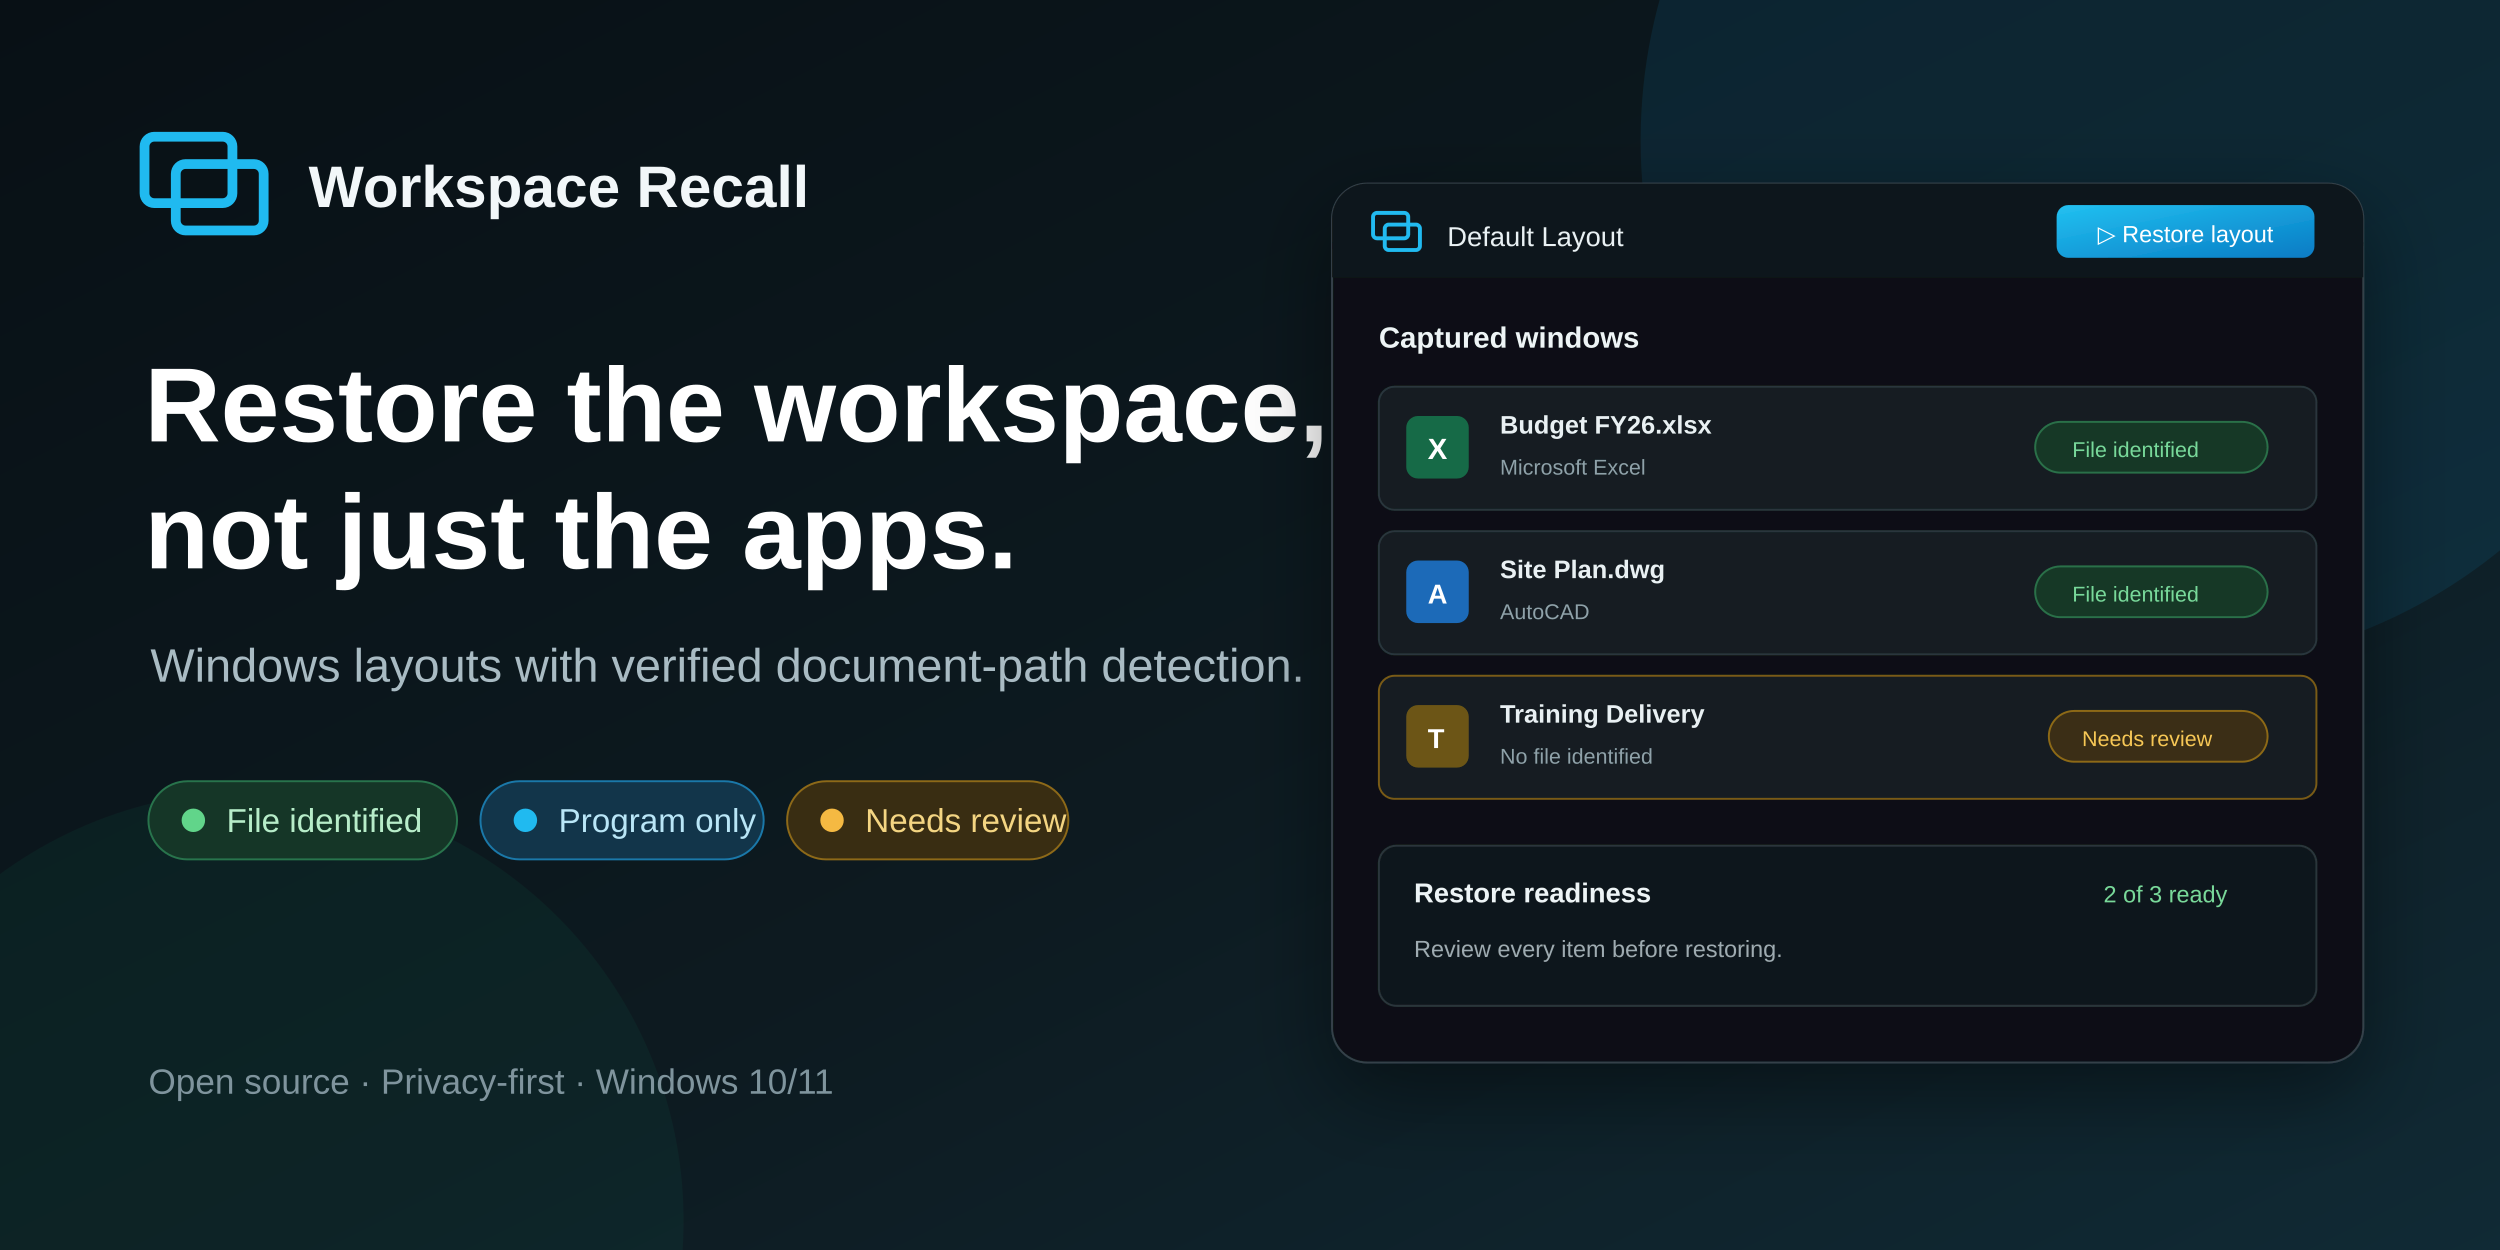
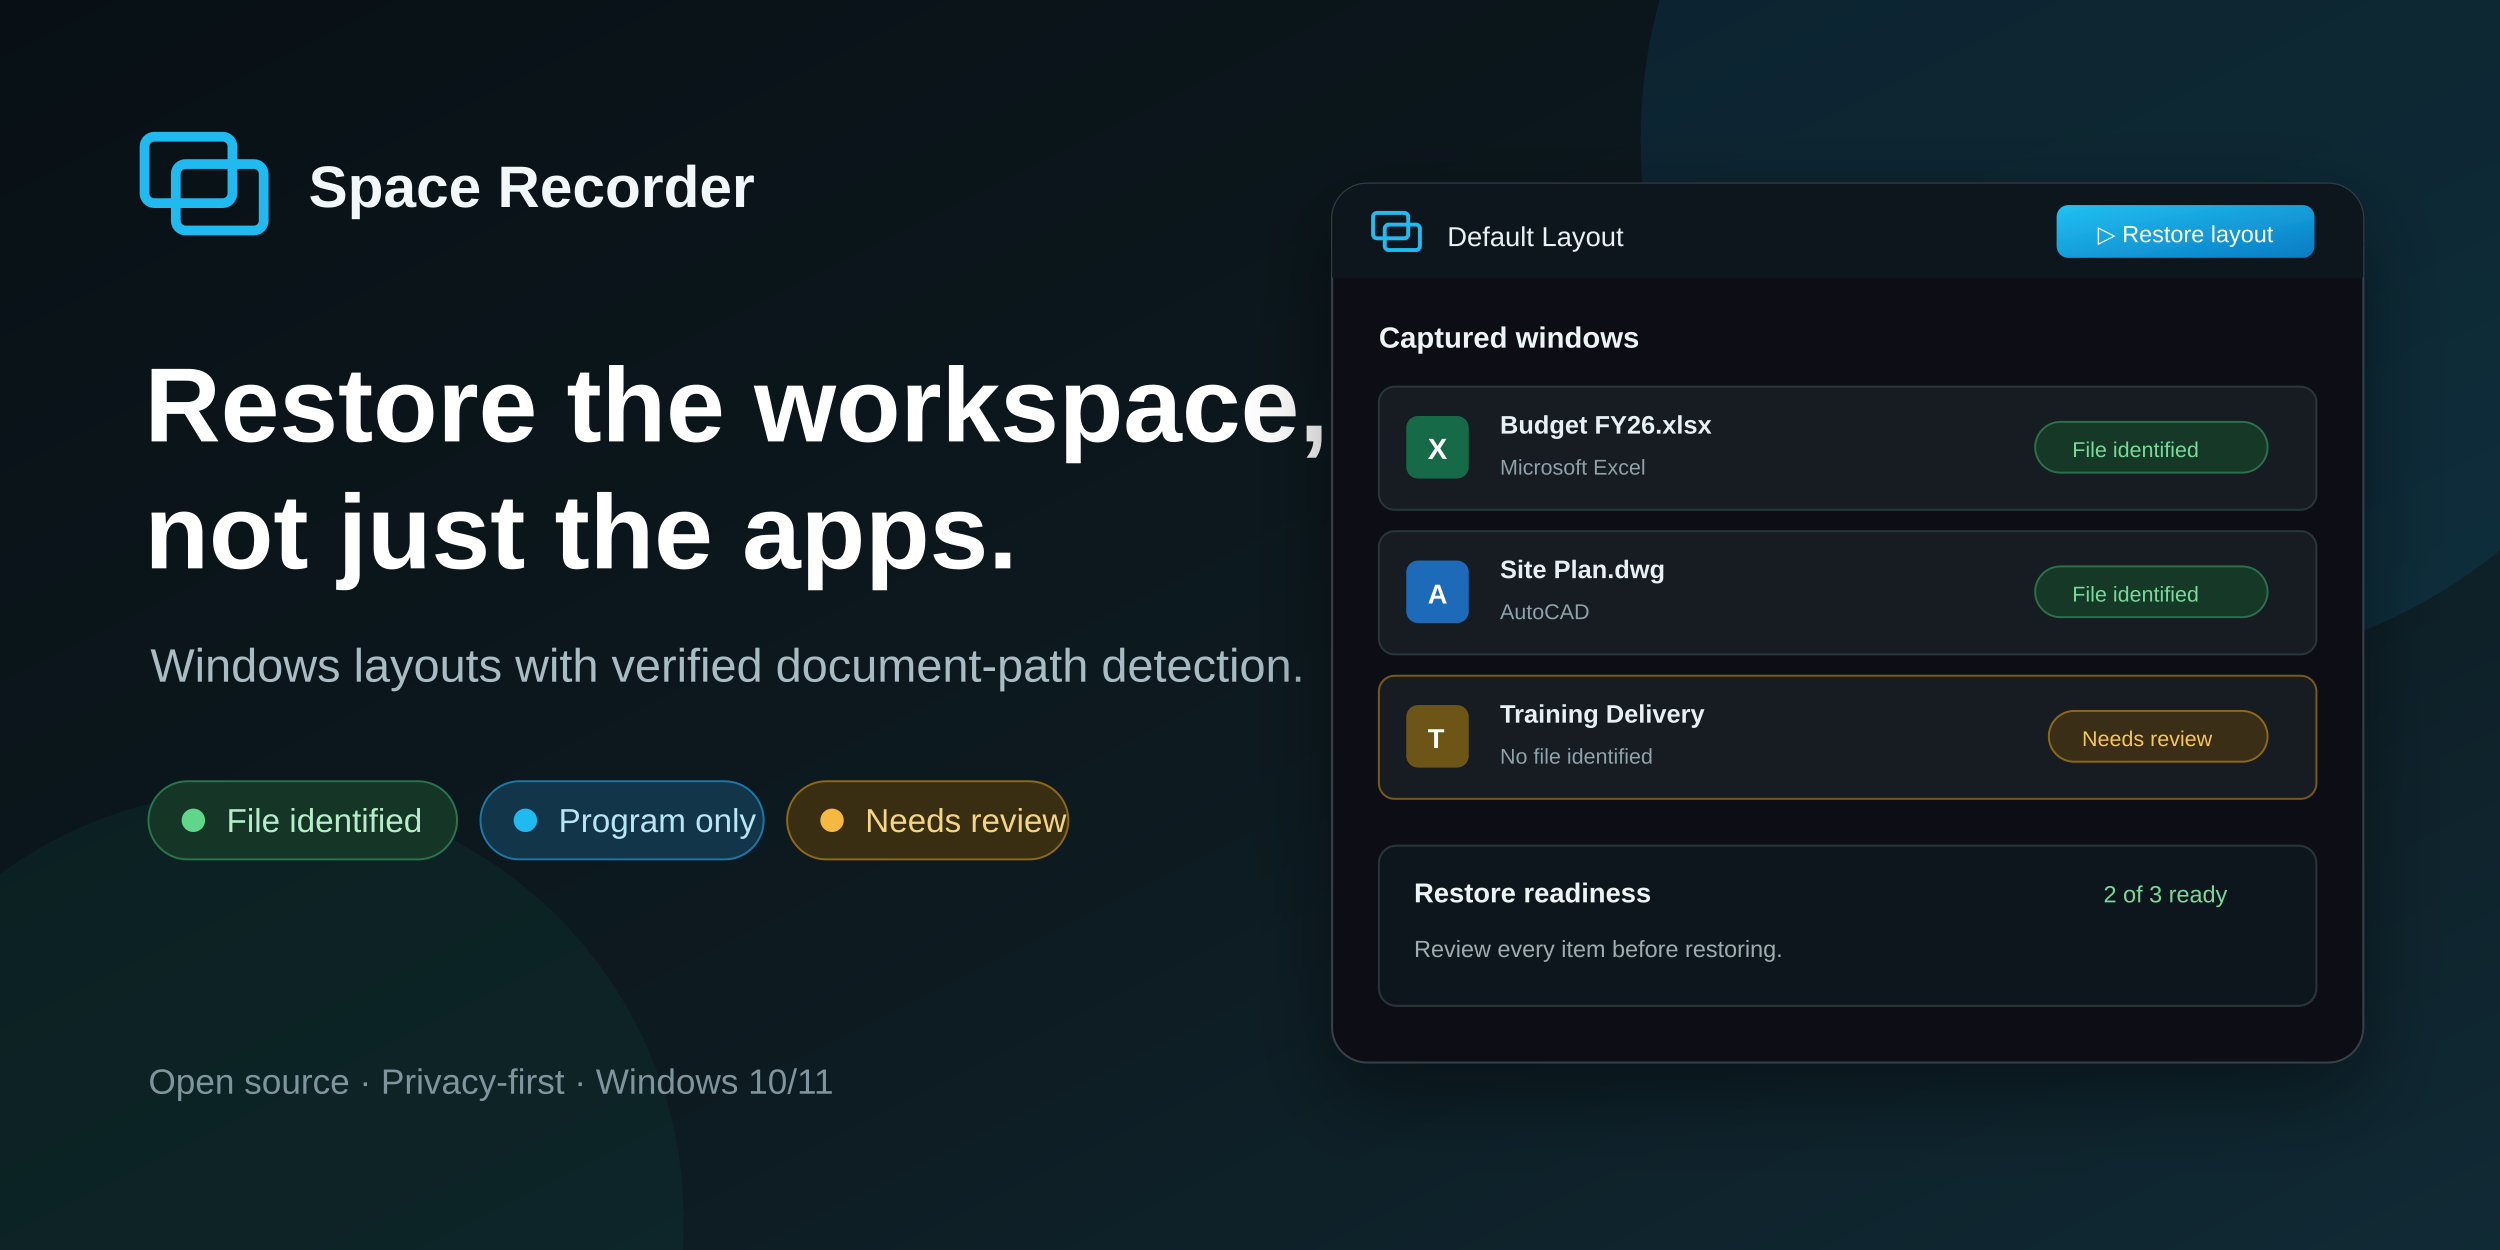
<svg xmlns="http://www.w3.org/2000/svg" width="1280" height="640" viewBox="0 0 1280 640">
  <defs>
    <linearGradient id="background" x1="0" y1="0" x2="1" y2="1">
      <stop offset="0" stop-color="#081015" />
      <stop offset=".55" stop-color="#0d1a20" />
      <stop offset="1" stop-color="#102a35" />
    </linearGradient>
    <linearGradient id="accent" x1="0" y1="0" x2="1" y2="1">
      <stop offset="0" stop-color="#22c1f1" />
      <stop offset="1" stop-color="#087bc4" />
    </linearGradient>
    <filter id="shadow" x="-30%" y="-30%" width="160%" height="160%">
      <feDropShadow dx="0" dy="16" stdDeviation="22" flood-color="#000" flood-opacity=".44" />
    </filter>
  </defs>
  <rect width="1280" height="640" fill="url(#background)" />
  <circle cx="1110" cy="72" r="270" fill="#0d93c9" opacity=".12" />
  <circle cx="130" cy="625" r="220" fill="#10b981" opacity=".06" />
  <g fill="none" stroke="#20baf0" stroke-width="5">
    <rect x="74" y="70" width="45" height="34" rx="5" />
    <rect x="90" y="84" width="45" height="34" rx="5" />
  </g>
-   <text x="158" y="106" fill="#f2f7f9" font-family="Segoe UI, Arial" font-size="30" font-weight="600">Workspace Recall</text>
+   <text x="158" y="106" fill="#f2f7f9" font-family="Segoe UI, Arial" font-size="30" font-weight="600">Space Recorder</text>
  <text x="74" y="226" fill="#ffffff" font-family="Segoe UI, Arial" font-size="54" font-weight="700">Restore the workspace,</text>
  <text x="74" y="291" fill="#ffffff" font-family="Segoe UI, Arial" font-size="54" font-weight="700">not just the apps.</text>
  <text x="77" y="349" fill="#a9bbc3" font-family="Segoe UI, Arial" font-size="24">Windows layouts with verified document-path detection.</text>
  <g font-family="Segoe UI, Arial" font-size="17">
    <rect x="76" y="400" width="158" height="40" rx="20" fill="#153627" stroke="#28744c" />
    <circle cx="99" cy="420" r="6" fill="#61d58a" />
    <text x="116" y="426" fill="#b7edc9">File identified</text>
    <rect x="246" y="400" width="145" height="40" rx="20" fill="#12354a" stroke="#1a78a9" />
    <circle cx="269" cy="420" r="6" fill="#20baf0" />
    <text x="286" y="426" fill="#b9e6f7">Program only</text>
    <rect x="403" y="400" width="144" height="40" rx="20" fill="#392d12" stroke="#8d6918" />
    <circle cx="426" cy="420" r="6" fill="#f5b942" />
    <text x="443" y="426" fill="#f4d582">Needs review</text>
  </g>
  <text x="76" y="560" fill="#7f949d" font-family="Segoe UI, Arial" font-size="18">Open source  ·  Privacy-first  ·  Windows 10/11</text>
  <g filter="url(#shadow)">
    <rect x="682" y="94" width="528" height="450" rx="18" fill="#0b1114" stroke="#344149" />
    <rect x="682" y="94" width="528" height="48" rx="18" fill="#11191d" />
    <rect x="682" y="124" width="528" height="18" fill="#11191d" />
    <g fill="none" stroke="#20baf0" stroke-width="2">
      <rect x="703" y="109" width="18" height="13" rx="2" />
      <rect x="709" y="115" width="18" height="13" rx="2" />
    </g>
    <text x="741" y="126" fill="#e9f1f4" font-family="Segoe UI, Arial" font-size="14">Default Layout</text>
    <rect x="1053" y="105" width="132" height="27" rx="6" fill="url(#accent)" />
    <text x="1074" y="124" fill="#fff" font-family="Segoe UI, Arial" font-size="12">▷  Restore layout</text>
    <text x="706" y="178" fill="#eef4f6" font-family="Segoe UI, Arial" font-size="15" font-weight="600">Captured windows</text>
    <g font-family="Segoe UI, Arial">
      <rect x="706" y="198" width="480" height="63" rx="8" fill="#141d21" stroke="#29363c" />
      <rect x="720" y="213" width="32" height="32" rx="6" fill="#166b46" />
      <text x="731" y="235" fill="#fff" font-size="15" font-weight="700">X</text>
      <text x="768" y="222" fill="#e9f0f3" font-size="13" font-weight="600">Budget FY26.xlsx</text>
      <text x="768" y="243" fill="#8fa1a9" font-size="11">Microsoft Excel</text>
      <rect x="1042" y="216" width="119" height="26" rx="13" fill="#173927" stroke="#2a7048" />
      <text x="1061" y="234" fill="#78d99a" font-size="11">File identified</text>
      <rect x="706" y="272" width="480" height="63" rx="8" fill="#141d21" stroke="#29363c" />
      <rect x="720" y="287" width="32" height="32" rx="6" fill="#1c6ab8" />
      <text x="731" y="309" fill="#fff" font-size="14" font-weight="700">A</text>
      <text x="768" y="296" fill="#e9f0f3" font-size="13" font-weight="600">Site Plan.dwg</text>
      <text x="768" y="317" fill="#8fa1a9" font-size="11">AutoCAD</text>
      <rect x="1042" y="290" width="119" height="26" rx="13" fill="#173927" stroke="#2a7048" />
      <text x="1061" y="308" fill="#78d99a" font-size="11">File identified</text>
      <rect x="706" y="346" width="480" height="63" rx="8" fill="#141d21" stroke="#7a5a18" />
      <rect x="720" y="361" width="32" height="32" rx="6" fill="#6c5518" />
      <text x="731" y="383" fill="#fff" font-size="14" font-weight="700">T</text>
      <text x="768" y="370" fill="#e9f0f3" font-size="13" font-weight="600">Training Delivery</text>
      <text x="768" y="391" fill="#8fa1a9" font-size="11">No file identified</text>
      <rect x="1049" y="364" width="112" height="26" rx="13" fill="#3a2e12" stroke="#8d6918" />
      <text x="1066" y="382" fill="#f7c757" font-size="11">Needs review</text>
    </g>
    <rect x="706" y="433" width="480" height="82" rx="9" fill="#11191d" stroke="#2a353b" />
    <text x="724" y="462" fill="#edf4f6" font-family="Segoe UI, Arial" font-size="14" font-weight="600">Restore readiness</text>
    <text x="1077" y="462" fill="#78d99a" font-family="Segoe UI, Arial" font-size="12">2 of 3 ready</text>
    <text x="724" y="490" fill="#9eabb1" font-family="Segoe UI, Arial" font-size="12">Review every item before restoring.</text>
  </g>
</svg>
